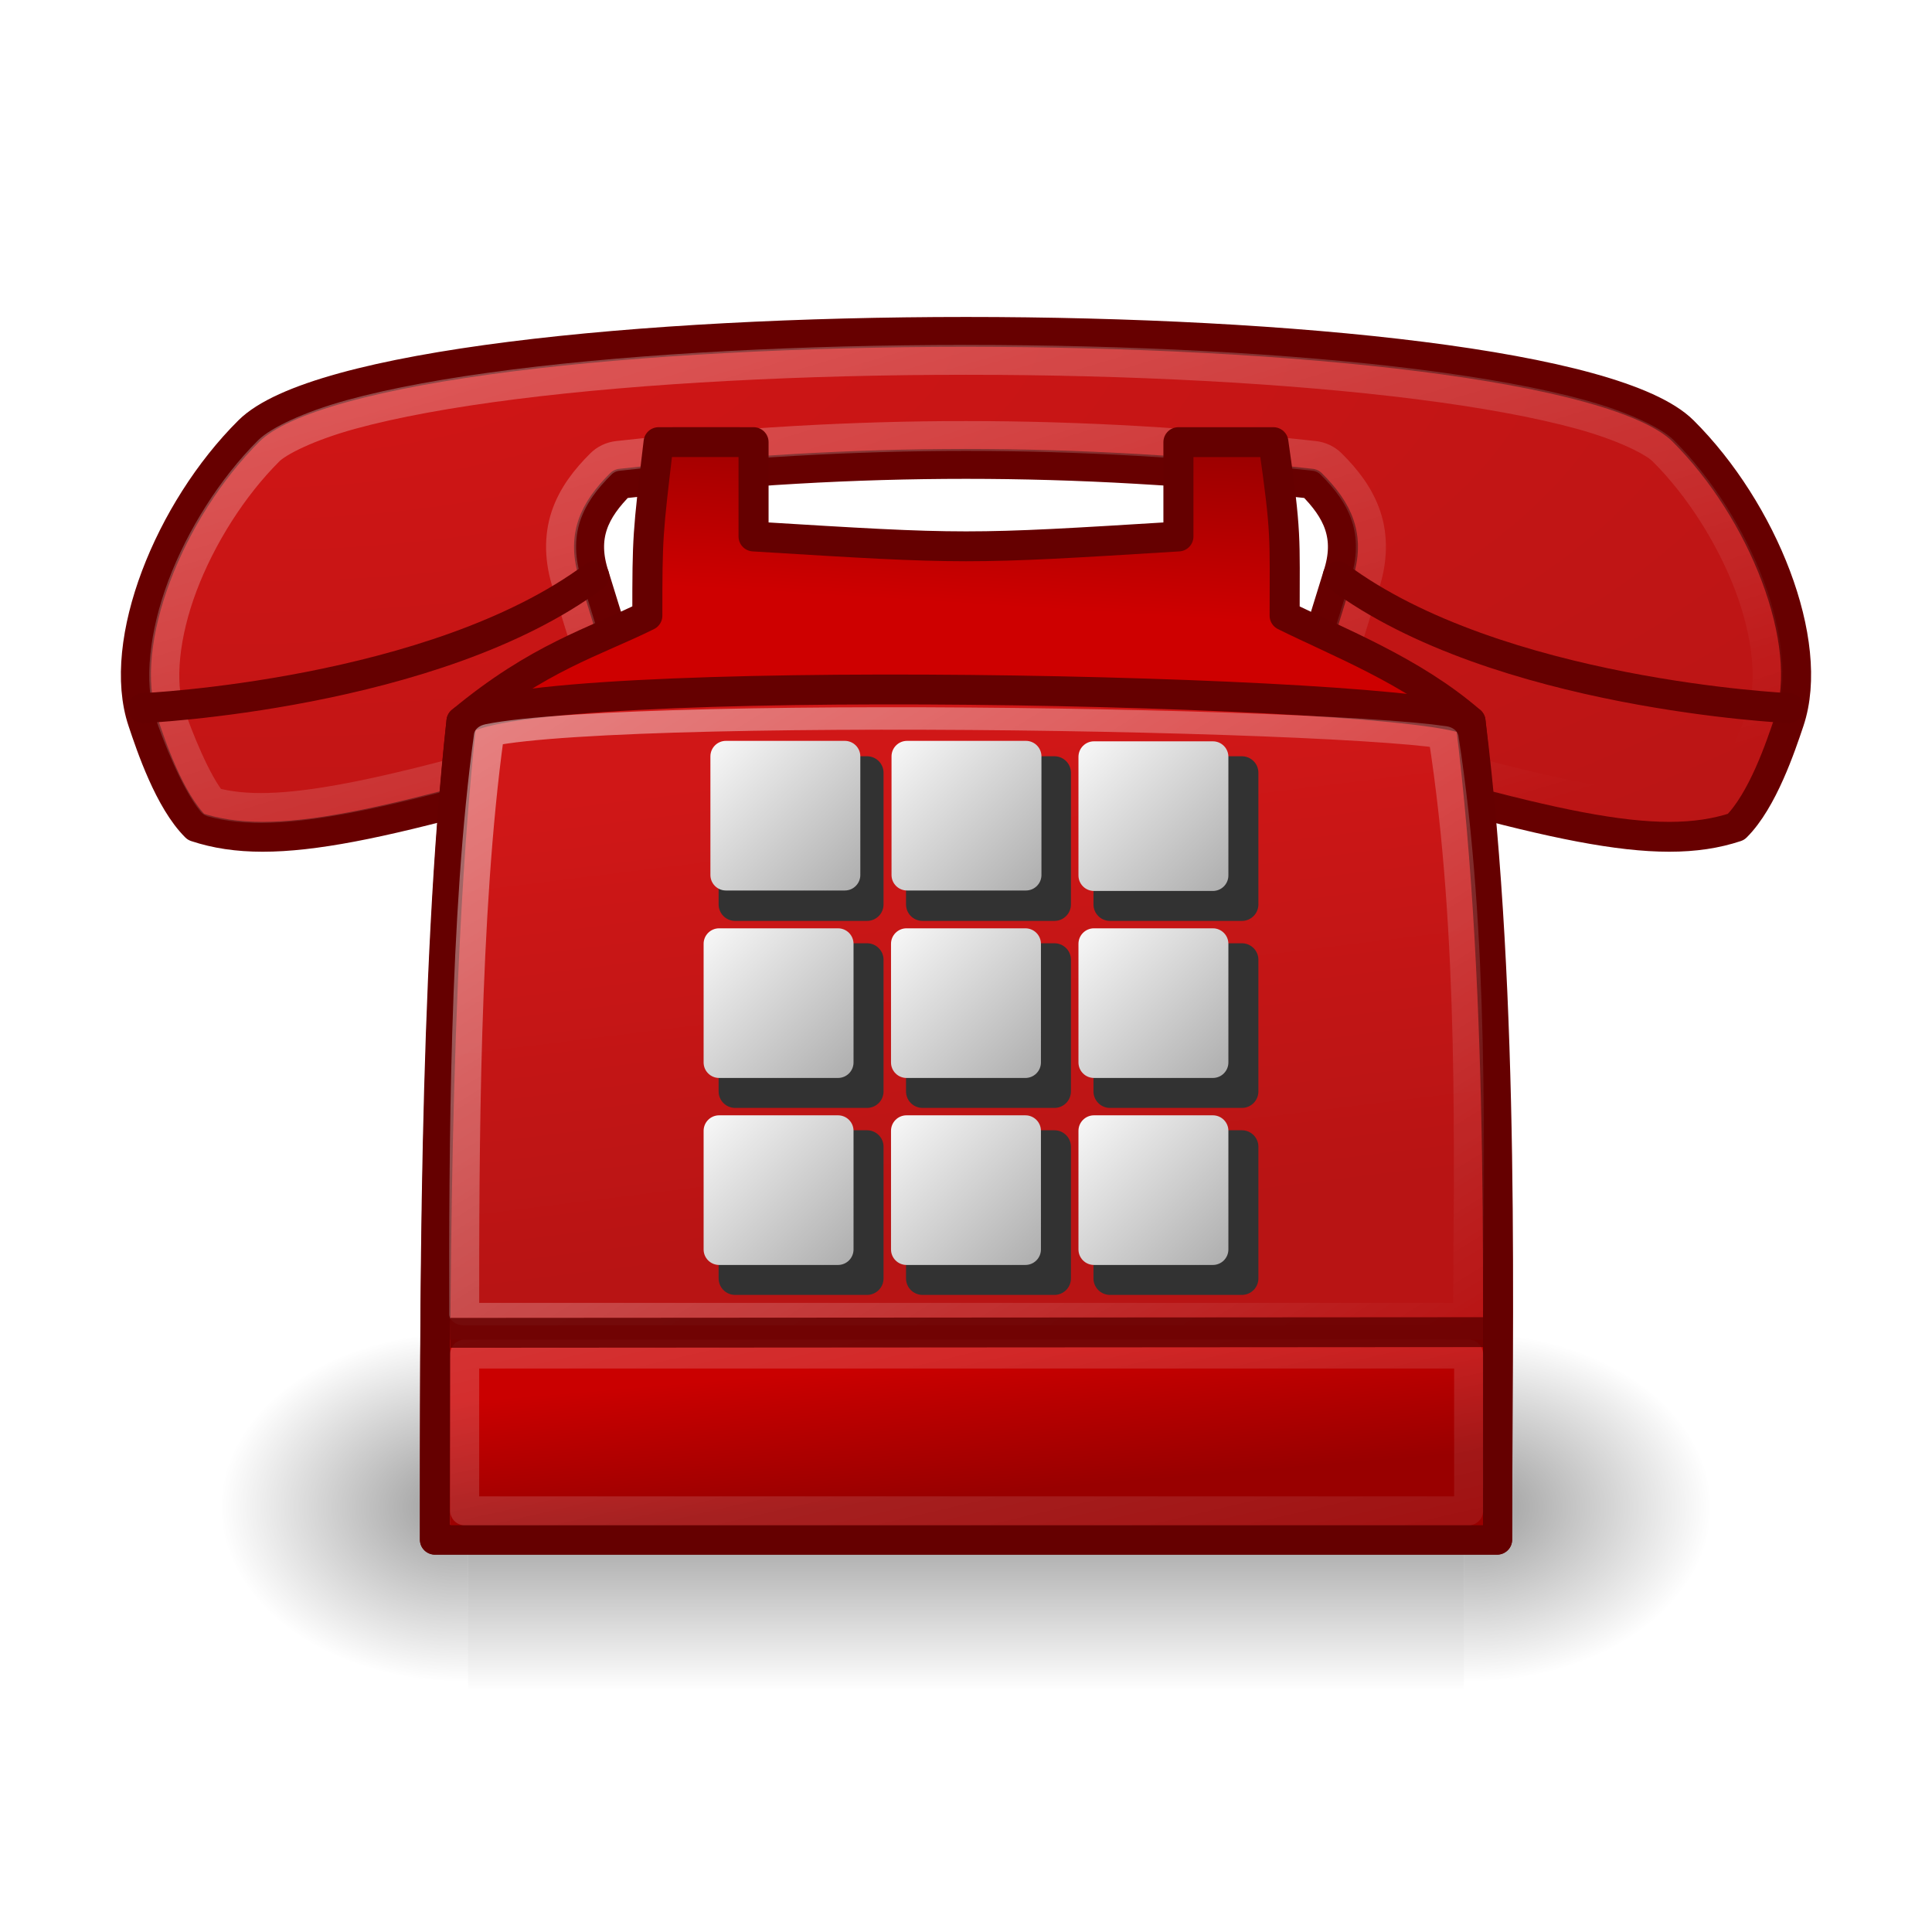
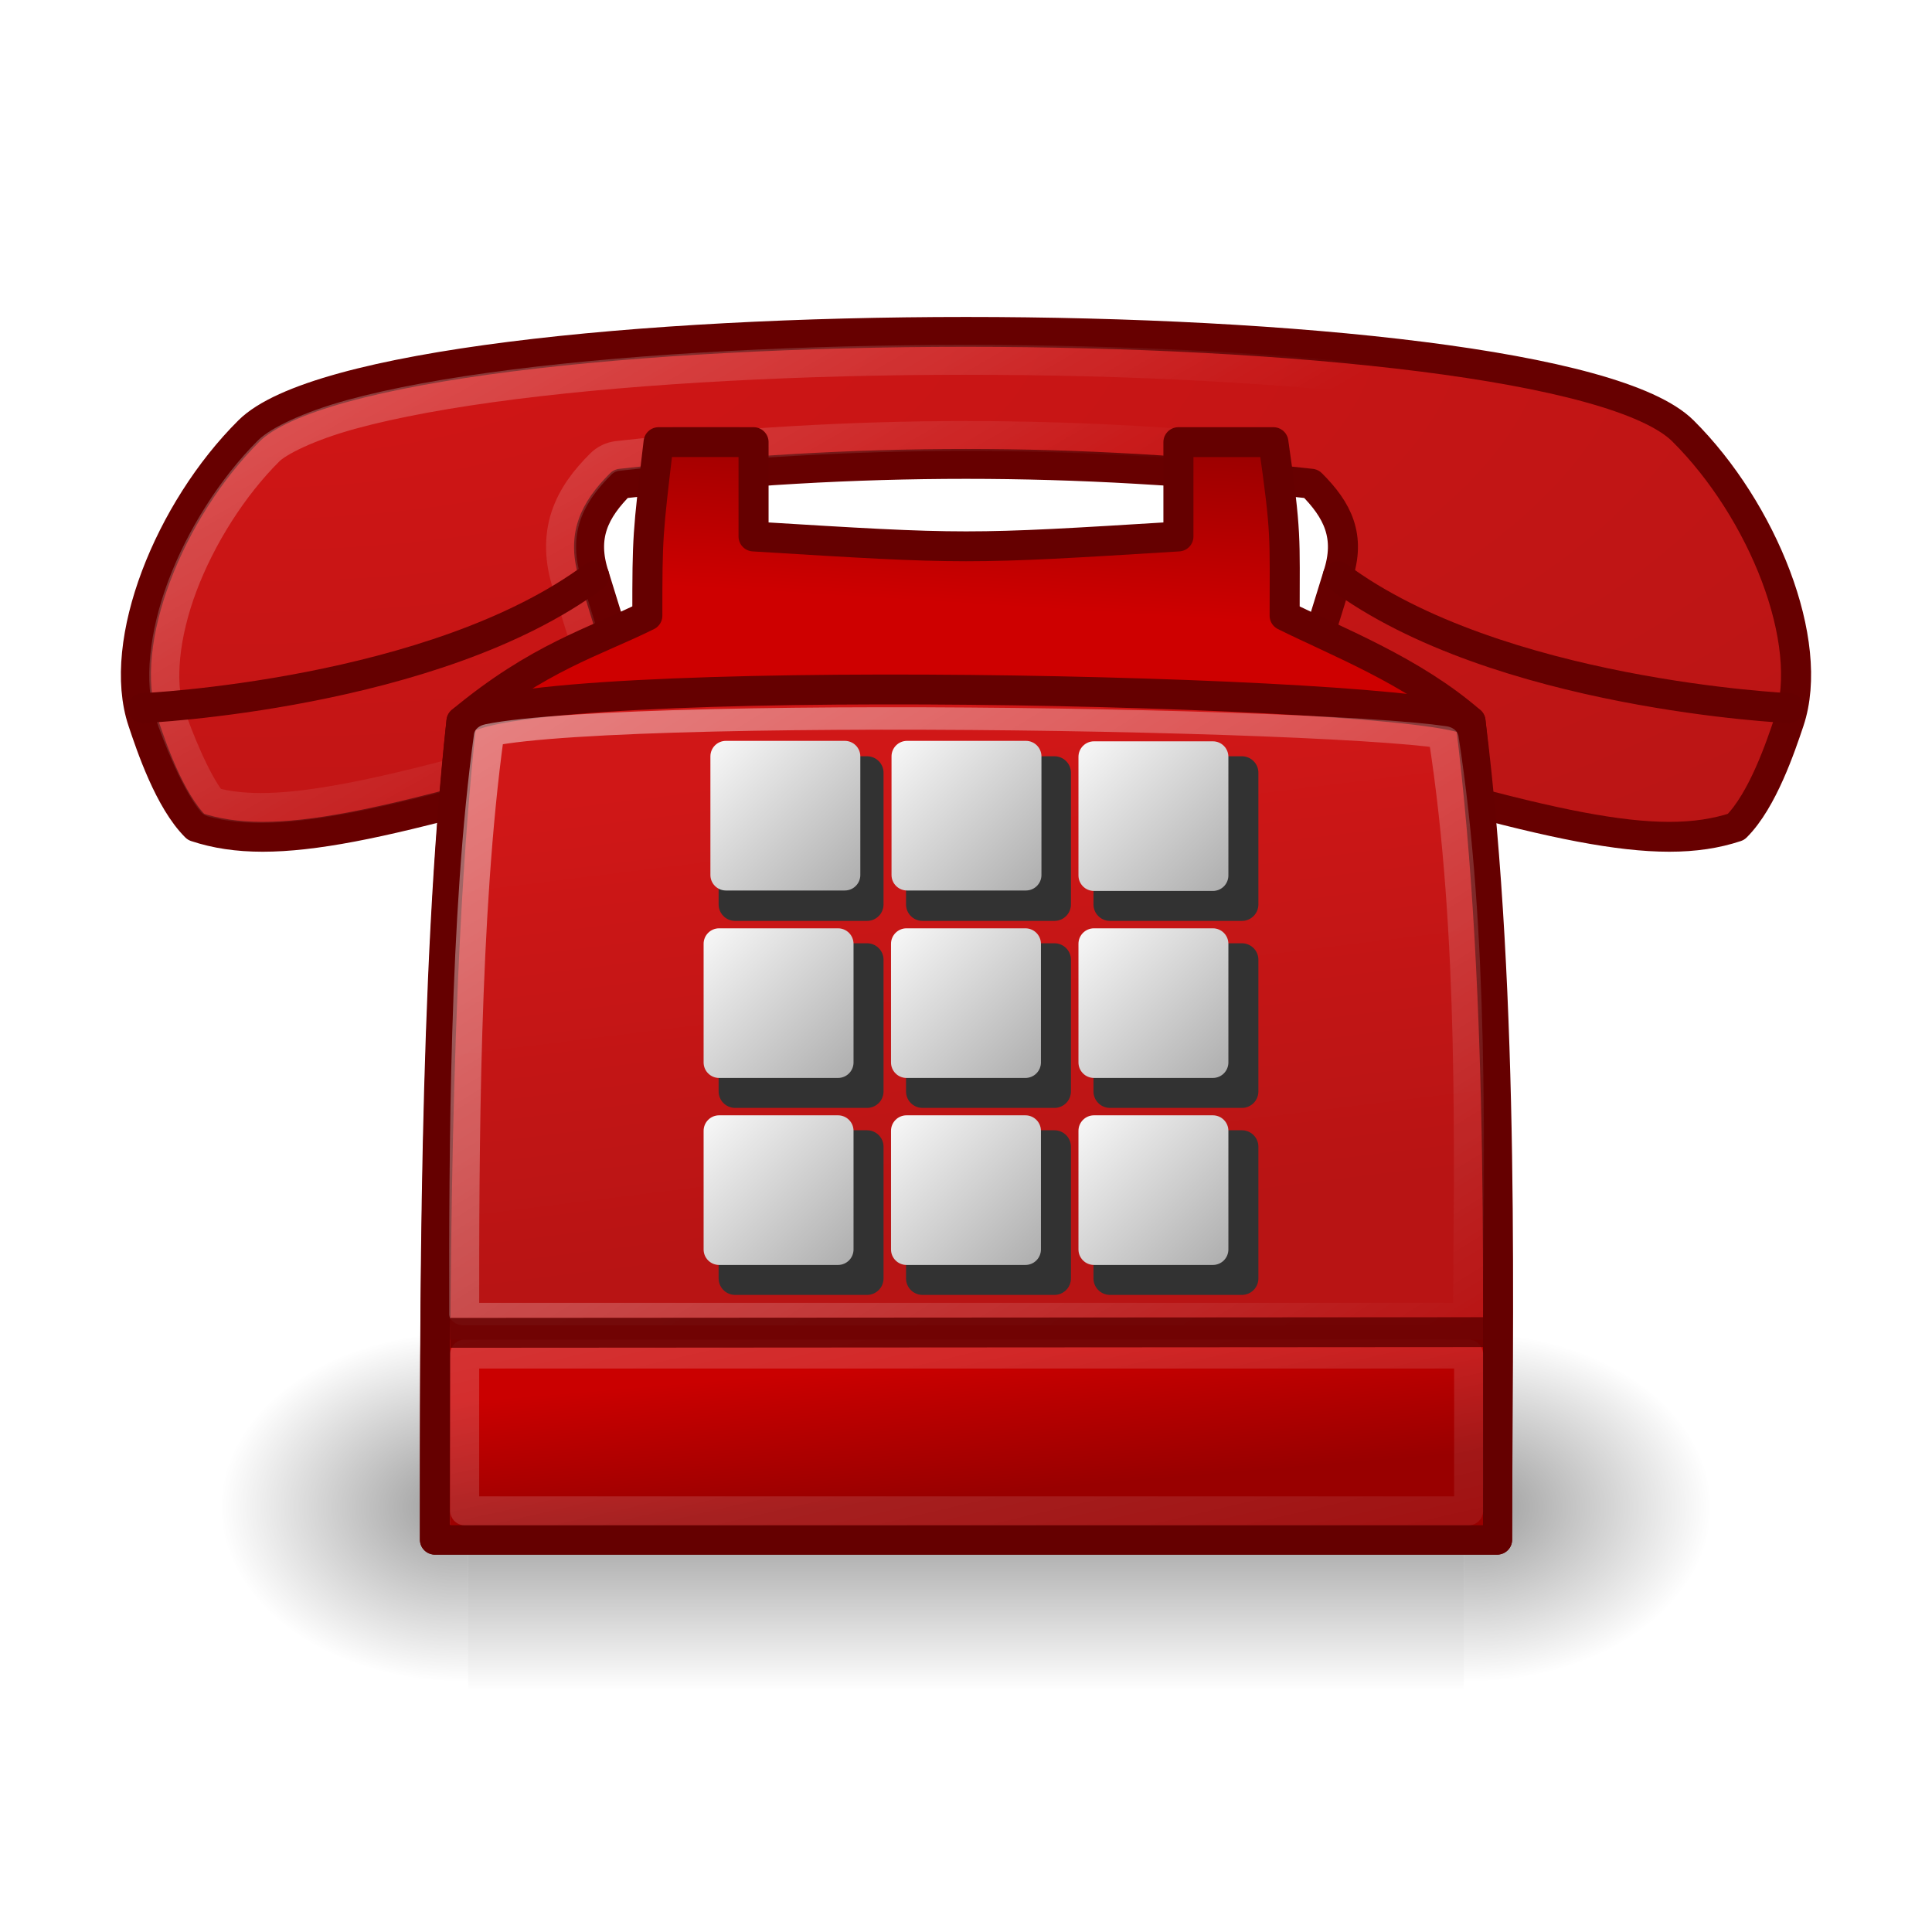
<svg xmlns="http://www.w3.org/2000/svg" xmlns:xlink="http://www.w3.org/1999/xlink" width="128" height="128" viewBox="0 0 33.867 33.867" version="1.1" id="svg1">
  <defs id="defs1">
    <linearGradient id="linearGradient9">
      <stop style="stop-color:#adadad;stop-opacity:1;" offset="0" id="stop15" />
      <stop style="stop-color:#f9f9f9;stop-opacity:1;" offset="1" id="stop16" />
    </linearGradient>
    <linearGradient id="linearGradient13">
      <stop style="stop-color:#ffffff;stop-opacity:1;" offset="0" id="stop13" />
      <stop style="stop-color:#ffffff;stop-opacity:0;" offset="1" id="stop14" />
    </linearGradient>
    <linearGradient id="linearGradient11">
      <stop style="stop-color:#ffffff;stop-opacity:1;" offset="0" id="stop11" />
      <stop style="stop-color:#ffffff;stop-opacity:0;" offset="1" id="stop12" />
    </linearGradient>
    <linearGradient id="linearGradient7">
      <stop style="stop-color:#ffffff;stop-opacity:1;" offset="0" id="stop9" />
      <stop style="stop-color:#ffffff;stop-opacity:0;" offset="1" id="stop10" />
    </linearGradient>
    <linearGradient id="linearGradient6">
      <stop style="stop-color:#990000;stop-opacity:1;" offset="0" id="stop7" />
      <stop style="stop-color:#ce0000;stop-opacity:1;" offset="1" id="stop8" />
    </linearGradient>
    <linearGradient id="linearGradient1">
      <stop style="stop-color:#990000;stop-opacity:1;" offset="0" id="stop1" />
      <stop style="stop-color:#ca0000;stop-opacity:1;" offset="1" id="stop2" />
    </linearGradient>
    <linearGradient id="linearGradient4">
      <stop style="stop-color:#d21515;stop-opacity:1;" offset="0" id="stop5" />
      <stop style="stop-color:#b91515;stop-opacity:1;" offset="1" id="stop6" />
    </linearGradient>
    <linearGradient id="linearGradient3">
      <stop style="stop-color:#d01717;stop-opacity:1;" offset="0" id="stop3" />
      <stop style="stop-color:#b81414;stop-opacity:1;" offset="1" id="stop4" />
    </linearGradient>
    <radialGradient xlink:href="#linearGradient4" id="radialGradient6" cx="219.517" cy="-18.968" fx="219.517" fy="-18.968" r="220.73" gradientTransform="matrix(2.500001,0,0,0.9318591,-348.1883,210.351)" gradientUnits="userSpaceOnUse" />
    <linearGradient xlink:href="#linearGradient3" id="linearGradient5" x1="374.023" y1="308.837" x2="389.79" y2="435.415" gradientUnits="userSpaceOnUse" />
    <linearGradient xlink:href="#linearGradient1" id="linearGradient2" x1="16.933" y1="26.988" x2="16.669" y2="24.202" gradientUnits="userSpaceOnUse" gradientTransform="matrix(0.9657534,0,0,0.8460811,0.5915165,3.37273)" />
    <linearGradient xlink:href="#linearGradient6" id="linearGradient8" x1="389.79" y1="221.814" x2="386.882" y2="268.502" gradientUnits="userSpaceOnUse" />
    <linearGradient xlink:href="#linearGradient7" id="linearGradient10" x1="247.901" y1="175.364" x2="525.934" y2="512.251" gradientUnits="userSpaceOnUse" />
-     <linearGradient xlink:href="#linearGradient11" id="linearGradient12" x1="279.425" y1="-31.342" x2="397.673" y2="364.215" gradientUnits="userSpaceOnUse" />
+     <linearGradient xlink:href="#linearGradient11" id="linearGradient12" x1="279.425" y1="-31.342" x2="435.808" y2="241.101" gradientUnits="userSpaceOnUse" />
    <linearGradient xlink:href="#linearGradient13" id="linearGradient14" x1="7.938" y1="17.992" x2="11.642" y2="33.867" gradientUnits="userSpaceOnUse" />
    <linearGradient xlink:href="#linearGradient5048" id="linearGradient6715" gradientUnits="userSpaceOnUse" gradientTransform="matrix(2.774389,0,0,1.969706,-1892.179,-872.8854)" x1="302.857" y1="366.648" x2="302.857" y2="609.505" />
    <linearGradient id="linearGradient5048">
      <stop style="stop-color:black;stop-opacity:0;" offset="0" id="stop5050" />
      <stop id="stop5056" offset="0.5" style="stop-color:black;stop-opacity:1;" />
      <stop style="stop-color:black;stop-opacity:0;" offset="1" id="stop5052" />
    </linearGradient>
    <radialGradient xlink:href="#linearGradient5060" id="radialGradient6717" gradientUnits="userSpaceOnUse" gradientTransform="matrix(2.774389,0,0,1.969706,-1891.633,-872.8854)" cx="605.714" cy="486.648" fx="605.714" fy="486.648" r="117.143" />
    <linearGradient id="linearGradient5060">
      <stop style="stop-color:black;stop-opacity:1;" offset="0" id="stop5062" />
      <stop style="stop-color:black;stop-opacity:0;" offset="1" id="stop5064" />
    </linearGradient>
    <radialGradient xlink:href="#linearGradient5060" id="radialGradient6719" gradientUnits="userSpaceOnUse" gradientTransform="matrix(-2.774389,0,0,1.969706,112.7623,-872.8854)" cx="605.714" cy="486.648" fx="605.714" fy="486.648" r="117.143" />
    <linearGradient xlink:href="#linearGradient9" id="linearGradient16" x1="14.699" y1="15.355" x2="12.582" y2="13.239" gradientUnits="userSpaceOnUse" gradientTransform="matrix(1.249727,0,0,1.25031,-3.288705,-3.588529)" />
    <linearGradient xlink:href="#linearGradient9" id="linearGradient17" gradientUnits="userSpaceOnUse" gradientTransform="matrix(1.249727,0,0,1.25031,-0.1137059,-3.588529)" x1="14.699" y1="15.355" x2="12.582" y2="13.239" />
    <linearGradient xlink:href="#linearGradient9" id="linearGradient18" gradientUnits="userSpaceOnUse" gradientTransform="matrix(1.249727,0,0,1.25031,3.162813,-3.58103)" x1="14.699" y1="15.355" x2="12.582" y2="13.239" />
    <linearGradient xlink:href="#linearGradient9" id="linearGradient19" gradientUnits="userSpaceOnUse" gradientTransform="matrix(1.249727,0,0,1.25031,-3.408224,-0.3029917)" x1="14.699" y1="15.355" x2="12.582" y2="13.239" />
    <linearGradient xlink:href="#linearGradient9" id="linearGradient20" gradientUnits="userSpaceOnUse" gradientTransform="matrix(1.249727,0,0,1.25031,-0.122702,-0.3029634)" x1="14.699" y1="15.355" x2="12.582" y2="13.239" />
    <linearGradient xlink:href="#linearGradient9" id="linearGradient21" gradientUnits="userSpaceOnUse" gradientTransform="matrix(1.249727,0,0,1.25031,3.162815,-0.302964)" x1="14.699" y1="15.355" x2="12.582" y2="13.239" />
    <linearGradient xlink:href="#linearGradient9" id="linearGradient22" gradientUnits="userSpaceOnUse" gradientTransform="matrix(1.249727,0,0,1.25031,-3.408223,2.975045)" x1="14.699" y1="15.355" x2="12.582" y2="13.239" />
    <linearGradient xlink:href="#linearGradient9" id="linearGradient23" gradientUnits="userSpaceOnUse" gradientTransform="matrix(1.249727,0,0,1.25031,-0.122691,2.975073)" x1="14.699" y1="15.355" x2="12.582" y2="13.239" />
    <linearGradient xlink:href="#linearGradient9" id="linearGradient24" gradientUnits="userSpaceOnUse" gradientTransform="matrix(1.249727,0,0,1.25031,3.162801,2.975046)" x1="14.699" y1="15.355" x2="12.582" y2="13.239" />
  </defs>
  <g id="layer1">
    <g transform="matrix(0.01303088,0,0,0.0132746,28.52345,25.28377)" id="g6707" style="display:inline">
      <rect style="color:#000000;display:inline;overflow:visible;visibility:visible;opacity:0.402;fill:url(#linearGradient6715);fill-opacity:1;fill-rule:nonzero;stroke:none;stroke-width:1;stroke-linecap:round;stroke-linejoin:miter;stroke-miterlimit:4;stroke-dasharray:none;stroke-dashoffset:0;stroke-opacity:1;marker:none;marker-start:none;marker-mid:none;marker-end:none" id="rect6709" width="1339.633" height="478.357" x="-1559.252" y="-150.697" />
      <path style="color:#000000;display:inline;overflow:visible;visibility:visible;opacity:0.402;fill:url(#radialGradient6717);fill-opacity:1;fill-rule:nonzero;stroke:none;stroke-width:1;stroke-linecap:round;stroke-linejoin:miter;stroke-miterlimit:4;stroke-dasharray:none;stroke-dashoffset:0;stroke-opacity:1;marker:none;marker-start:none;marker-mid:none;marker-end:none" d="m -219.619,-150.68 c 0,0 0,478.331 0,478.331 142.874,0.9 345.4,-107.17 345.4,-239.196 0,-132.027 -159.437,-239.135 -345.4,-239.135 z" id="path6711" />
      <path id="path6713" d="m -1559.252,-150.68 c 0,0 0,478.331 0,478.331 -142.874,0.9 -345.4,-107.17 -345.4,-239.196 0,-132.027 159.437,-239.135 345.4,-239.135 z" style="color:#000000;display:inline;overflow:visible;visibility:visible;opacity:0.402;fill:url(#radialGradient6719);fill-opacity:1;fill-rule:nonzero;stroke:none;stroke-width:1;stroke-linecap:round;stroke-linejoin:miter;stroke-miterlimit:4;stroke-dasharray:none;stroke-dashoffset:0;stroke-opacity:1;marker:none;marker-start:none;marker-mid:none;marker-end:none" />
    </g>
    <g id="g2424" transform="matrix(0.06668384,0,0,0.06629725,-9.059349,-7.217616)" style="stroke-width:7.897;stroke-dasharray:none">
      <path id="path2426" style="display:inline;fill:url(#radialGradient6);fill-rule:evenodd;stroke:#670000;stroke-width:7.897;stroke-linecap:round;stroke-linejoin:round;stroke-dasharray:none;stroke-opacity:1" d="m 187.358,327.507 c -6.98,-6.98 -11.753,-21.299 -13.961,-27.922 -6.98,-20.941 6.98,-55.843 27.922,-76.785 34.902,-34.902 342.04,-34.902 376.942,0 20.941,20.941 34.902,55.843 27.922,76.785 -2.207,6.622 -6.98,20.941 -13.961,27.922 -20.941,6.98 -48.863,0 -118.667,-20.941 l 13.961,-45.394 c 3.48,-10.449 0,-17.43 -6.98,-24.41 -62.824,-6.98 -118.667,-6.98 -181.491,0 -6.98,6.98 -10.453,13.961 -6.98,24.414 l 13.961,45.39 c -69.804,20.941 -97.726,27.922 -118.667,20.941 z" />
      <path style="display:inline;opacity:0.6;fill:none;fill-rule:evenodd;stroke:url(#linearGradient12);stroke-width:7.897;stroke-linecap:round;stroke-linejoin:round;stroke-dasharray:none;stroke-opacity:1" xlink:href="#path2426" id="path10" d="m 389.789,204.014 c -42.504,0 -85.035,2.18 -118.824,6.484 -16.895,2.152 -31.614,4.847 -42.887,7.971 -11.273,3.124 -19.088,7.11 -21.535,9.557 -9.6,9.6 -17.882,22.812 -22.738,35.762 -4.856,12.95 -6.032,25.562 -3.398,33.463 2.057,6.171 6.846,18.309 11.213,23.693 16.976,4.709 43.679,-1.115 105.135,-19.389 l -11.752,-38.207 0.051,0.158 c -2.124,-6.393 -2.252,-12.694 -0.428,-18.174 1.825,-5.48 5.268,-9.867 9.195,-13.795 a 7.389,7.389 0 0 1 4.408,-2.119 c 63.301,-7.033 119.822,-7.033 183.123,0 a 7.389,7.389 0 0 1 4.408,2.119 c 3.927,3.927 7.371,8.313 9.197,13.793 1.826,5.48 1.698,11.783 -0.432,18.176 l 0.053,-0.162 -11.752,38.211 c 61.454,18.273 88.157,24.097 105.133,19.389 4.366,-5.383 9.155,-17.521 11.213,-23.693 2.634,-7.901 1.457,-20.513 -3.398,-33.463 -4.856,-12.95 -13.137,-26.162 -22.736,-35.762 -2.447,-2.447 -10.262,-6.433 -21.535,-9.557 -11.273,-3.124 -25.994,-5.819 -42.889,-7.971 -33.79,-4.304 -76.32,-6.484 -118.824,-6.484 z" transform="translate(1.8872205e-6)" />
    </g>
    <g id="g2434" transform="matrix(0.06668384,0,0,0.06629725,-9.059349,-7.217616)" style="stroke-width:7.897;stroke-dasharray:none">
      <path id="path2436" style="fill:url(#linearGradient8);fill-opacity:1;fill-rule:evenodd;stroke:#650000;stroke-width:7.897;stroke-linecap:round;stroke-linejoin:round;stroke-dasharray:none;stroke-opacity:1" d="m 257.162,299.585 c -6.98,66.314 -6.98,160.549 -6.98,216.393 h 279.216 c 0.205,-55.843 0.319,-149.786 -6.98,-216.393 -15.356,-13.397 -34.902,-20.941 -48.863,-27.922 6e-5,-20.941 0.528,-21.462 -2.962,-45.894 -6.98,0 -17.737,0 -24.96,0 v 24.953 c -55.843,3.471 -55.843,3.445 -111.687,0 v -24.953 c -7.222,0 -17.374,-0.033 -24.96,0 -2.885,24.398 -2.962,24.953 -2.962,45.894 -13.961,6.98 -28.583,10.957 -48.863,27.922 z" />
      <path id="path2436-3" style="fill:url(#linearGradient5);fill-opacity:1;fill-rule:evenodd;stroke:#650000;stroke-width:7.897;stroke-linecap:round;stroke-linejoin:round;stroke-dasharray:none;stroke-opacity:1" d="m 257.162,299.585 c -7.299,66.607 -6.963,159.563 -6.963,216.392 h 279.216 c 0,-56.829 2.272,-141.874 -6.998,-216.392 -13.069,-8.584 -249.506,-13.585 -265.256,0 z" />
      <path style="opacity:0.6;fill:none;fill-opacity:1;fill-rule:evenodd;stroke:url(#linearGradient10);stroke-width:7.897;stroke-linecap:round;stroke-linejoin:round;stroke-dasharray:none;stroke-opacity:1" xlink:href="#path2436-3" id="path1" d="m 390.719,298.945 c -31.243,-0.311 -62.579,0.072 -86.896,1.365 -12.159,0.647 -22.581,1.529 -30.188,2.619 -3.803,0.545 -6.912,1.153 -9.027,1.729 -0.096,0.026 -0.119,0.051 -0.211,0.078 -6.485,62.867 -6.524,147.558 -6.514,203.566 h 263.893 c 0.148,-55.52 1.671,-133.356 -6.459,-202.854 -2.087,-0.41 -4.825,-0.845 -8.318,-1.266 -7.488,-0.901 -17.755,-1.742 -29.787,-2.469 -24.065,-1.453 -55.25,-2.458 -86.492,-2.77 z" transform="matrix(1.000067,0,0,0.751907,-0.02621596,74.13427)" />
      <path id="path2440" style="fill:none;stroke-width:7.897;stroke-dasharray:none" d="m 253.07,497.45 c 4.013,-14.81 10.424,-33.109 8.533,-30.207 -0.206,56.793 334.34,46.98 264.73,7.633 1.518,-13.73 -0.929,-19.529 -2.376,-27.327 -70.903,-2.611 68.139,1.82 -266.34,3.144 -13.089,20.19 -4.138,31.327 -4.549,46.757 z" />
    </g>
    <rect style="fill:url(#linearGradient2);fill-opacity:1;stroke:none;stroke-width:0.478;stroke-linecap:round;stroke-linejoin:round;stroke-dasharray:none;stroke-dashoffset:4.2;stroke-opacity:1" id="rect1" width="18.101" height="3.251" x="7.895" y="23.485" ry="0" />
    <path style="opacity:0.3;fill:none;fill-opacity:1;stroke:url(#linearGradient14);stroke-width:0.508;stroke-linecap:round;stroke-linejoin:round;stroke-dasharray:none;stroke-dashoffset:4.2;stroke-opacity:1" xlink:href="#rect1" id="path12" d="m 8.146,23.736 v 2.748 H 25.744 v -2.748 z" />
    <path style="fill:none;fill-opacity:1;stroke:#650000;stroke-width:0.525;stroke-linecap:round;stroke-linejoin:round;stroke-dasharray:none;stroke-dashoffset:4.2;stroke-opacity:1" d="m 23.45,10.099 c 2.793,2.083 7.913,2.314 7.913,2.314" id="path2" />
    <path style="display:inline;fill:none;fill-opacity:1;stroke:#650000;stroke-width:0.525;stroke-linecap:round;stroke-linejoin:round;stroke-dasharray:none;stroke-dashoffset:4.2;stroke-opacity:1" d="m 10.417,10.099 c -2.793,2.083 -7.913,2.314 -7.913,2.314" id="path3" />
    <rect style="fill:#333333;fill-opacity:1;stroke:#323232;stroke-width:0.578;stroke-linecap:round;stroke-linejoin:round;stroke-dashoffset:4.2;stroke-opacity:1" id="rect8-54" width="2.313" height="2.308" x="16.171" y="13.546" />
    <rect style="fill:#333333;fill-opacity:1;stroke:#323232;stroke-width:0.578;stroke-linecap:round;stroke-linejoin:round;stroke-dashoffset:4.2;stroke-opacity:1" id="rect8-6-4" width="2.313" height="2.308" x="19.457" y="13.546" />
    <rect style="fill:#333333;fill-opacity:1;stroke:#323232;stroke-width:0.578;stroke-linecap:round;stroke-linejoin:round;stroke-dashoffset:4.2;stroke-opacity:1" id="rect8-56-7" width="2.313" height="2.308" x="12.886" y="13.546" />
    <rect style="display:inline;opacity:1;fill:url(#linearGradient16);fill-opacity:1;stroke:none;stroke-width:0.656;stroke-linecap:round;stroke-linejoin:round;stroke-dashoffset:4.2;stroke-opacity:1" id="rect8-56" width="2.628" height="2.623" x="12.453" y="12.987" ry="0.272" />
    <rect style="display:inline;fill:url(#linearGradient17);fill-opacity:1;stroke:none;stroke-width:0.656;stroke-linecap:round;stroke-linejoin:round;stroke-dashoffset:4.2;stroke-opacity:1" id="rect8-56-6" width="2.628" height="2.623" x="15.628" y="12.987" ry="0.272" />
    <rect style="display:inline;fill:url(#linearGradient18);fill-opacity:1;stroke:none;stroke-width:0.656;stroke-linecap:round;stroke-linejoin:round;stroke-dashoffset:4.2;stroke-opacity:1" id="rect8-56-9" width="2.628" height="2.623" x="18.905" y="12.995" ry="0.272" />
    <rect style="fill:#333333;fill-opacity:1;stroke:#323232;stroke-width:0.578;stroke-linecap:round;stroke-linejoin:round;stroke-dashoffset:4.2;stroke-opacity:1" id="rect8-54-3" width="2.313" height="2.308" x="16.171" y="16.824" />
    <rect style="fill:#333333;fill-opacity:1;stroke:#323232;stroke-width:0.578;stroke-linecap:round;stroke-linejoin:round;stroke-dashoffset:4.2;stroke-opacity:1" id="rect8-6-4-5" width="2.313" height="2.308" x="19.457" y="16.824" />
    <rect style="fill:#333333;fill-opacity:1;stroke:#323232;stroke-width:0.578;stroke-linecap:round;stroke-linejoin:round;stroke-dashoffset:4.2;stroke-opacity:1" id="rect8-56-7-6" width="2.313" height="2.308" x="12.886" y="16.824" />
    <rect style="fill:#333333;fill-opacity:1;stroke:#323232;stroke-width:0.578;stroke-linecap:round;stroke-linejoin:round;stroke-dashoffset:4.2;stroke-opacity:1" id="rect8-54-36" width="2.313" height="2.308" x="16.171" y="20.102" />
    <rect style="fill:#333333;fill-opacity:1;stroke:#323232;stroke-width:0.578;stroke-linecap:round;stroke-linejoin:round;stroke-dashoffset:4.2;stroke-opacity:1" id="rect8-6-4-0" width="2.313" height="2.308" x="19.457" y="20.102" />
    <rect style="fill:#333333;fill-opacity:1;stroke:#323232;stroke-width:0.578;stroke-linecap:round;stroke-linejoin:round;stroke-dashoffset:4.2;stroke-opacity:1" id="rect8-56-7-62" width="2.313" height="2.308" x="12.886" y="20.102" />
    <rect style="fill:url(#linearGradient19);fill-opacity:1;stroke:none;stroke-width:0.656;stroke-linecap:round;stroke-linejoin:round;stroke-dashoffset:4.2;stroke-opacity:1" id="rect8-56-18" width="2.628" height="2.623" x="12.334" y="16.273" ry="0.272" />
    <rect style="fill:url(#linearGradient20);fill-opacity:1;stroke:none;stroke-width:0.656;stroke-linecap:round;stroke-linejoin:round;stroke-dashoffset:4.2;stroke-opacity:1" id="rect8-56-75" width="2.628" height="2.623" x="15.619" y="16.273" ry="0.272" />
    <rect style="fill:url(#linearGradient21);fill-opacity:1;stroke:none;stroke-width:0.656;stroke-linecap:round;stroke-linejoin:round;stroke-dashoffset:4.2;stroke-opacity:1" id="rect8-56-3" width="2.628" height="2.623" x="18.905" y="16.273" ry="0.272" />
    <rect style="fill:url(#linearGradient22);fill-opacity:1;stroke:none;stroke-width:0.656;stroke-linecap:round;stroke-linejoin:round;stroke-dashoffset:4.2;stroke-opacity:1" id="rect8-56-94" width="2.628" height="2.623" x="12.334" y="19.551" ry="0.272" />
    <rect style="fill:url(#linearGradient23);fill-opacity:1;stroke:none;stroke-width:0.656;stroke-linecap:round;stroke-linejoin:round;stroke-dashoffset:4.2;stroke-opacity:1" id="rect8-56-61" width="2.628" height="2.623" x="15.619" y="19.551" ry="0.272" />
    <rect style="fill:url(#linearGradient24);fill-opacity:1;stroke:none;stroke-width:0.656;stroke-linecap:round;stroke-linejoin:round;stroke-dashoffset:4.2;stroke-opacity:1" id="rect8-56-15" width="2.628" height="2.623" x="18.905" y="19.551" ry="0.272" />
    <path style="opacity:0.85;fill:none;stroke:#650000;stroke-width:0.524;stroke-linecap:butt;stroke-linejoin:round;stroke-dasharray:none;stroke-dashoffset:4.2;stroke-opacity:1" d="m 7.897,23.364 18.1,-0.012" id="path4" />
  </g>
</svg>
